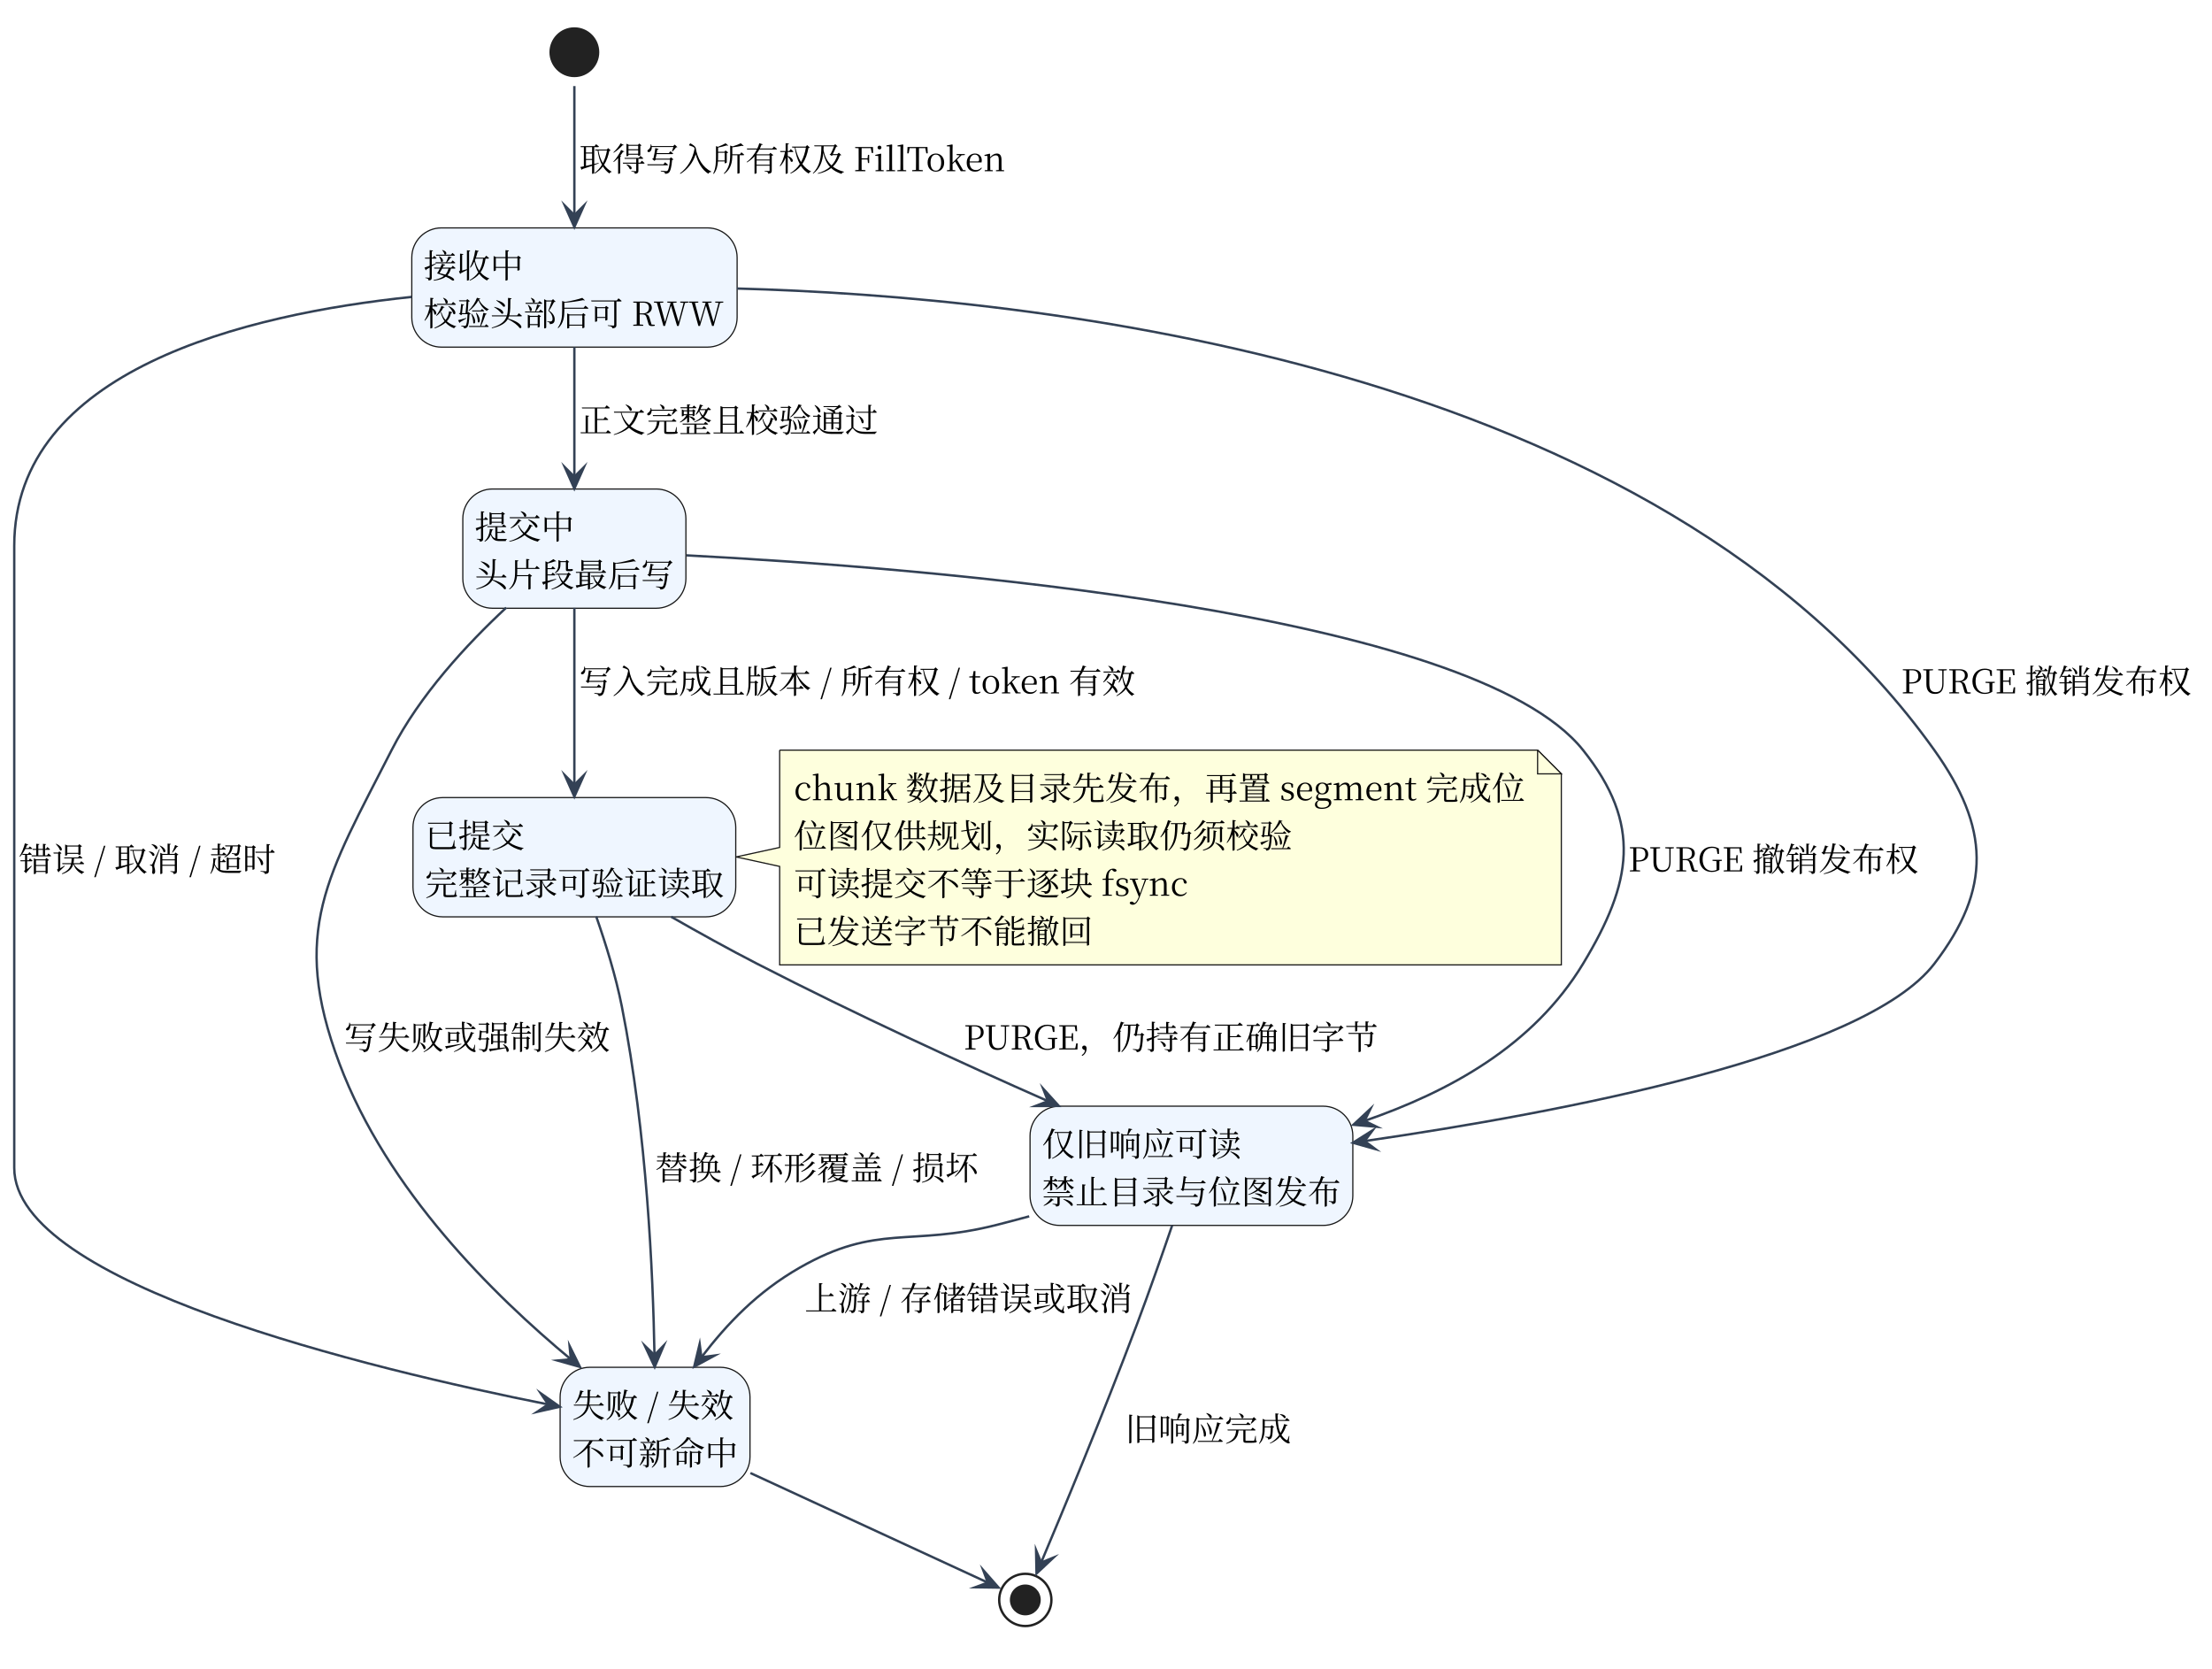
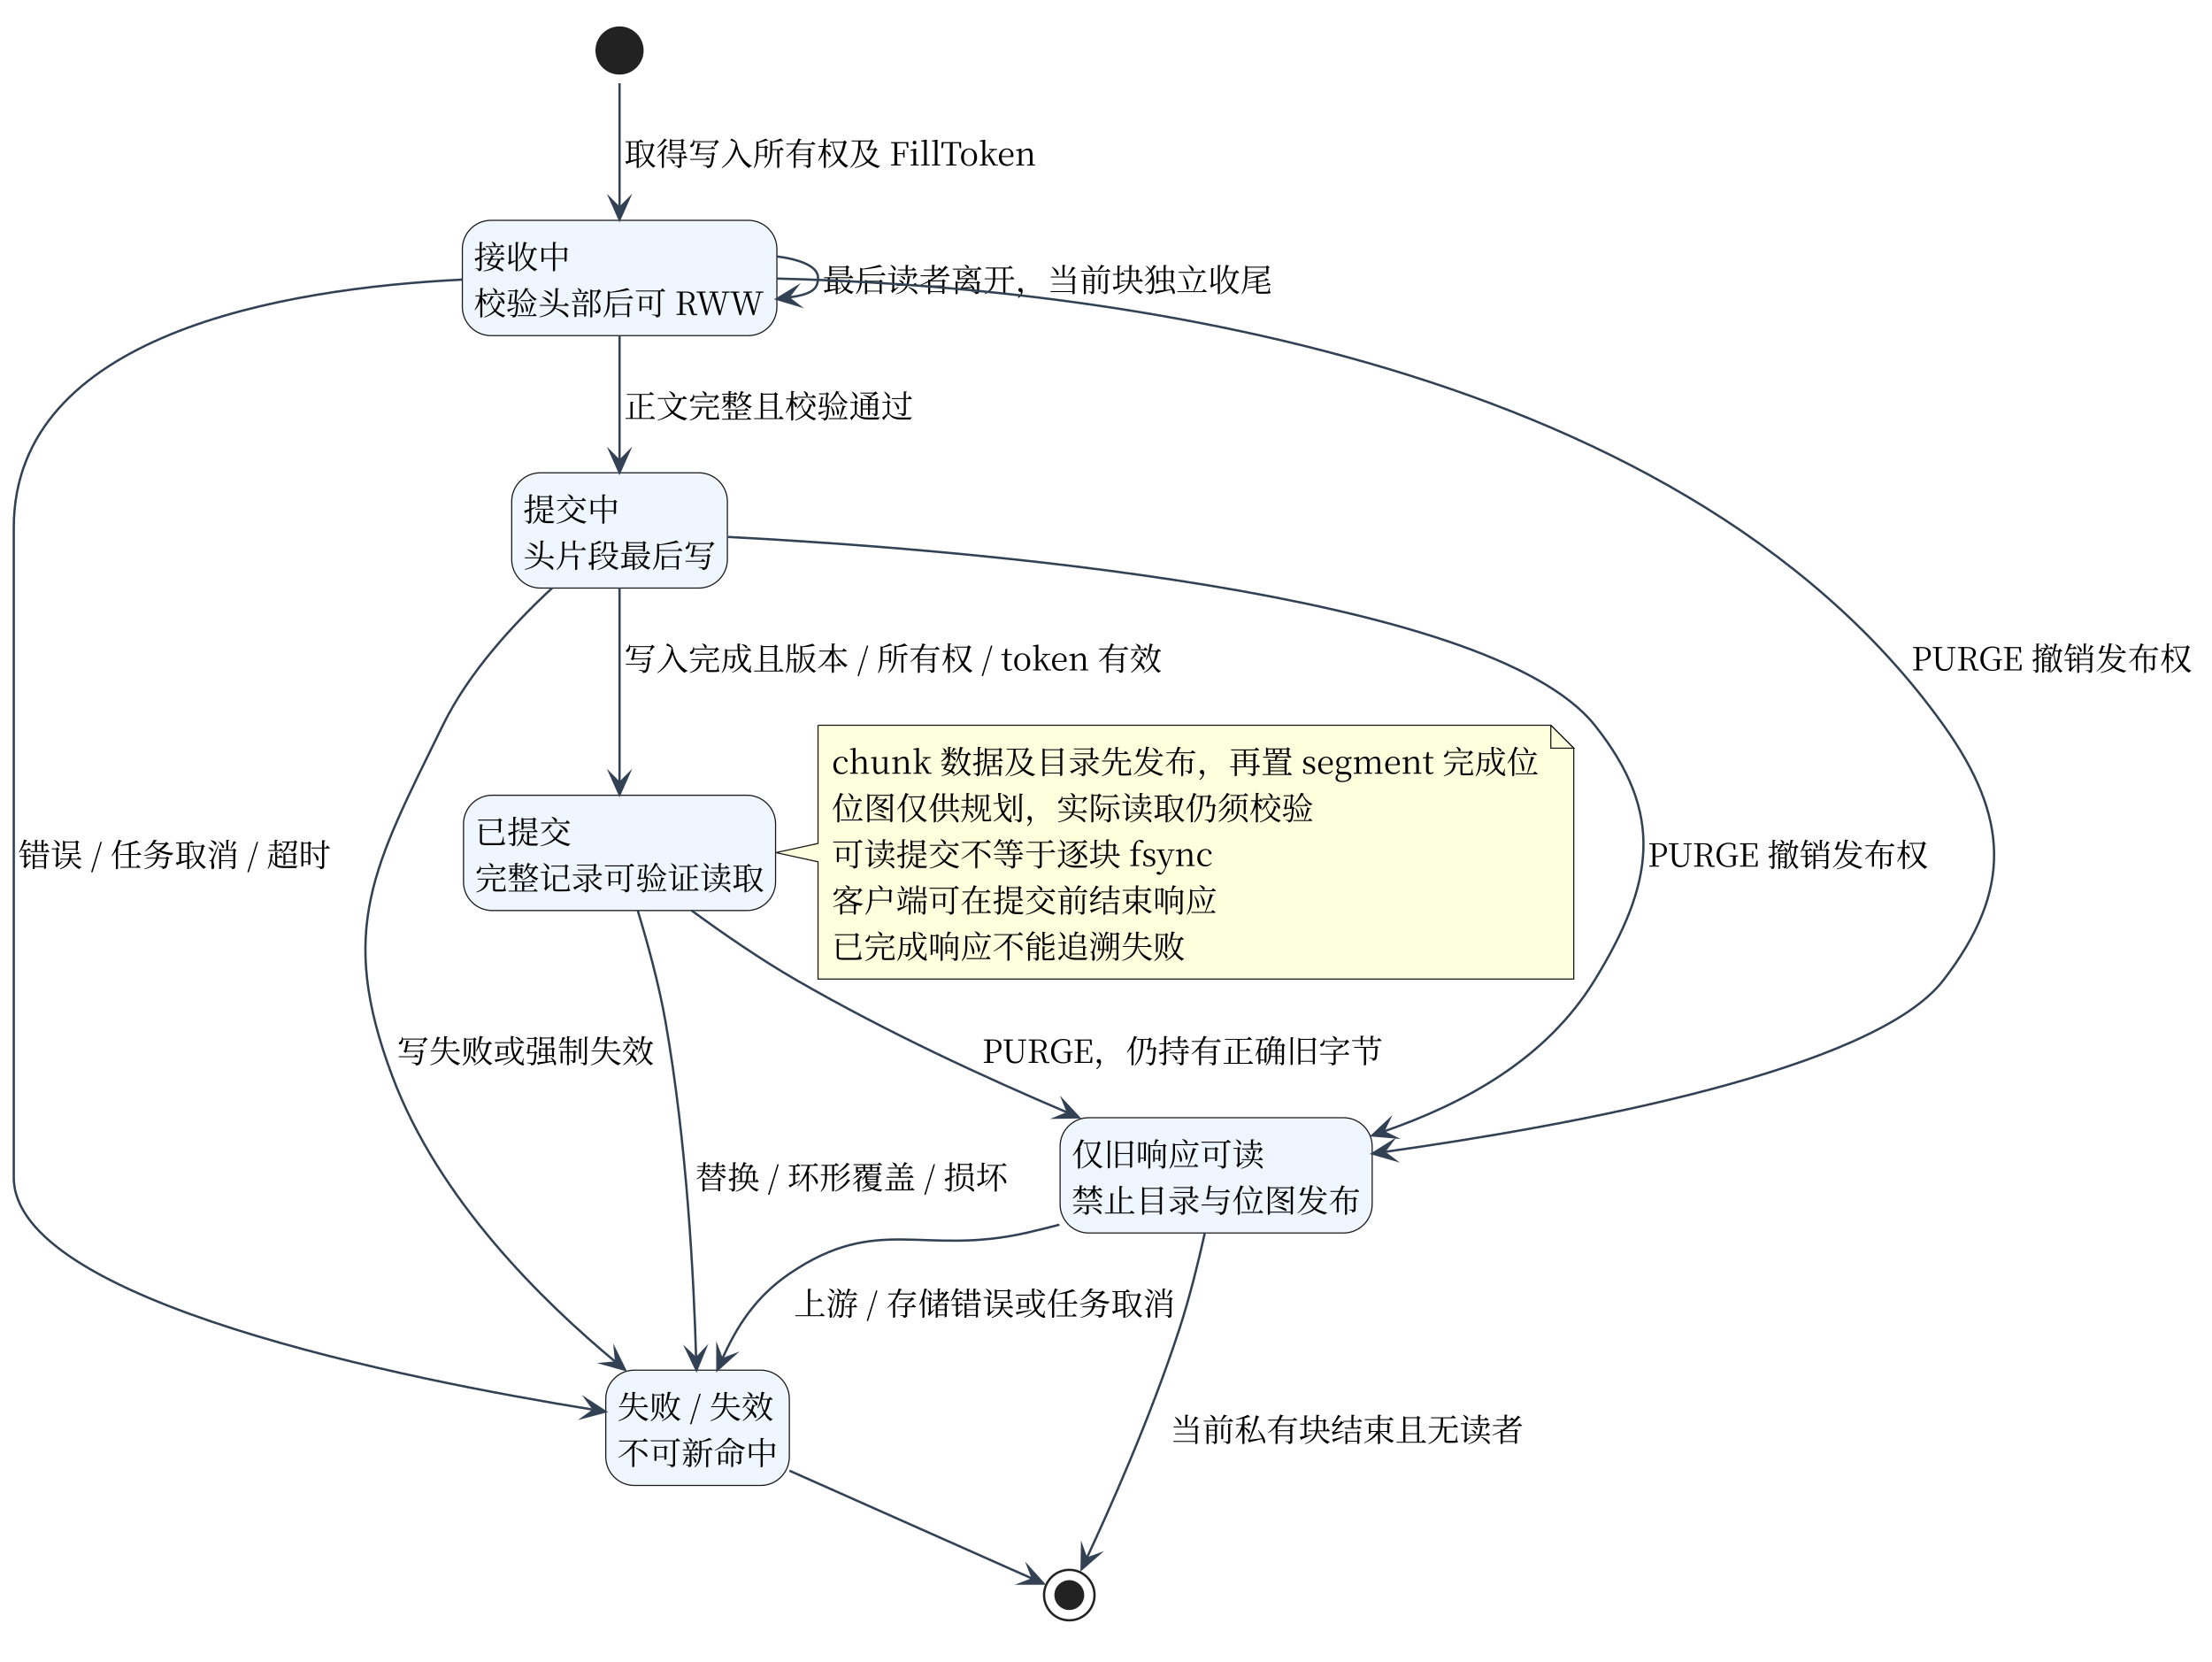
- <svg xmlns="http://www.w3.org/2000/svg" version="1.1" data-diagram-type="STATE" style="width:932px;height:703px;background:#FFFFFF;" width="932px" height="703px" viewBox="0 0 932 703" zoomAndPan="magnify" preserveAspectRatio="none" contentStyleType="text/css">
+ <svg xmlns="http://www.w3.org/2000/svg" version="1.1" data-diagram-type="STATE" style="width:964px;height:724px;background:#FFFFFF;" width="964px" height="724px" viewBox="0 0 964 724" zoomAndPan="magnify" preserveAspectRatio="none" contentStyleType="text/css">
  <defs />
  <g font-family="sans-serif" lengthAdjust="spacing">
-     <rect x="173.5" y="96" width="137.077" height="50.236" fill="#EFF6FF" style="stroke:#181818;stroke-width:0.5;" rx="12.5" ry="12.5" />
-     <text x="178.5" y="117.114" fill="#000" font-size="14" textLength="42" font-family="Noto Serif CJK SC">接收中</text>
-     <text x="178.5" y="137.232" fill="#000" font-size="14" textLength="127.077" font-family="Noto Serif CJK SC">校验头部后可 RWW</text>
-     <rect x="195" y="206" width="94" height="50.236" fill="#EFF6FF" style="stroke:#181818;stroke-width:0.5;" rx="12.5" ry="12.5" />
-     <text x="200" y="227.114" fill="#000" font-size="14" textLength="42" font-family="Noto Serif CJK SC">提交中</text>
-     <text x="200" y="247.232" fill="#000" font-size="14" textLength="84" font-family="Noto Serif CJK SC">头片段最后写</text>
-     <rect x="174" y="336" width="135.999" height="50.236" fill="#EFF6FF" style="stroke:#181818;stroke-width:0.5;" rx="12.5" ry="12.5" />
-     <text x="179" y="357.114" fill="#000" font-size="14" textLength="42" font-family="Noto Serif CJK SC">已提交</text>
-     <text x="179" y="377.232" fill="#000" font-size="14" textLength="125.999" font-family="Noto Serif CJK SC">完整记录可验证读取</text>
-     <rect x="236" y="576" width="80" height="50.236" fill="#EFF6FF" style="stroke:#181818;stroke-width:0.5;" rx="12.5" ry="12.5" />
-     <text x="241" y="597.114" fill="#000" font-size="14" textLength="68.096" font-family="Noto Serif CJK SC">失败 / 失效</text>
-     <text x="241" y="617.232" fill="#000" font-size="14" textLength="70" font-family="Noto Serif CJK SC">不可新命中</text>
-     <rect x="434" y="466" width="135.999" height="50.236" fill="#EFF6FF" style="stroke:#181818;stroke-width:0.5;" rx="12.5" ry="12.5" />
-     <text x="439" y="487.114" fill="#000" font-size="14" textLength="84" font-family="Noto Serif CJK SC">仅旧响应可读</text>
-     <text x="439" y="507.232" fill="#000" font-size="14" textLength="125.999" font-family="Noto Serif CJK SC">禁止目录与位图发布</text>
+     <rect x="201.5" y="96" width="137.077" height="50.236" fill="#EFF6FF" style="stroke:#181818;stroke-width:0.5;" rx="12.5" ry="12.5" />
+     <text x="206.5" y="117.114" fill="#000" font-size="14" textLength="42" font-family="Noto Serif CJK SC">接收中</text>
+     <text x="206.5" y="137.232" fill="#000" font-size="14" textLength="127.077" font-family="Noto Serif CJK SC">校验头部后可 RWW</text>
+     <rect x="223" y="206" width="94" height="50.236" fill="#EFF6FF" style="stroke:#181818;stroke-width:0.5;" rx="12.5" ry="12.5" />
+     <text x="228" y="227.114" fill="#000" font-size="14" textLength="42" font-family="Noto Serif CJK SC">提交中</text>
+     <text x="228" y="247.232" fill="#000" font-size="14" textLength="84" font-family="Noto Serif CJK SC">头片段最后写</text>
+     <rect x="202" y="346.5" width="135.999" height="50.236" fill="#EFF6FF" style="stroke:#181818;stroke-width:0.5;" rx="12.5" ry="12.5" />
+     <text x="207" y="367.614" fill="#000" font-size="14" textLength="42" font-family="Noto Serif CJK SC">已提交</text>
+     <text x="207" y="387.732" fill="#000" font-size="14" textLength="125.999" font-family="Noto Serif CJK SC">完整记录可验证读取</text>
+     <rect x="264" y="597" width="80" height="50.236" fill="#EFF6FF" style="stroke:#181818;stroke-width:0.5;" rx="12.5" ry="12.5" />
+     <text x="269" y="618.114" fill="#000" font-size="14" textLength="68.096" font-family="Noto Serif CJK SC">失败 / 失效</text>
+     <text x="269" y="638.232" fill="#000" font-size="14" textLength="70" font-family="Noto Serif CJK SC">不可新命中</text>
+     <rect x="462" y="487" width="135.999" height="50.236" fill="#EFF6FF" style="stroke:#181818;stroke-width:0.5;" rx="12.5" ry="12.5" />
+     <text x="467" y="508.114" fill="#000" font-size="14" textLength="84" font-family="Noto Serif CJK SC">仅旧响应可读</text>
+     <text x="467" y="528.232" fill="#000" font-size="14" textLength="125.999" font-family="Noto Serif CJK SC">禁止目录与位图发布</text>
    <g class="start_entity" data-qualified-name=".start." id="ent0006" data-source-line="15">
-       <ellipse cx="242" cy="22" rx="10" ry="10" fill="#222" style="stroke:#222;stroke-width:1;" />
+       <ellipse cx="270" cy="22" rx="10" ry="10" fill="#222" style="stroke:#222;stroke-width:1;" />
    </g>
-     <g class="end_entity" data-qualified-name=".end." id="ent0017" data-source-line="25">
-       <ellipse cx="432" cy="674" rx="11" ry="11" fill="none" style="stroke:#222;stroke-width:1;" />
-       <ellipse cx="432" cy="674" rx="6" ry="6" fill="#222" style="stroke:#222;stroke-width:1;" />
+     <g class="end_entity" data-qualified-name=".end." id="ent0018" data-source-line="26">
+       <ellipse cx="466" cy="695" rx="11" ry="11" fill="none" style="stroke:#222;stroke-width:1;" />
+       <ellipse cx="466" cy="695" rx="6" ry="6" fill="#222" style="stroke:#222;stroke-width:1;" />
    </g>
-     <g class="entity" data-qualified-name="GMN20" id="ent0021" data-source-line="28">
-       <path d="M328.5,316 L328.5,357 L310.143,361 L328.5,365 L328.5,406.472 A0,0 0 0 0 328.5,406.472 L657.849,406.472 A0,0 0 0 0 657.849,406.472 L657.849,326 L647.849,316 L328.5,316 A0,0 0 0 0 328.5,316" style="stroke:#181818;stroke-width:0.5;" fill="#FEFFDD" />
-       <path d="M647.849,316 L647.849,326 L657.849,326 L647.849,316" style="stroke:#181818;stroke-width:0.5;" fill="#FEFFDD" />
-       <text x="334.5" y="337.114" fill="#000" font-size="14" textLength="308.349" font-family="Noto Serif CJK SC">chunk 数据及目录先发布，再置 segment 完成位</text>
-       <text x="334.5" y="357.232" fill="#000" font-size="14" textLength="209.999" font-family="Noto Serif CJK SC">位图仅供规划，实际读取仍须校验</text>
-       <text x="334.5" y="377.35" fill="#000" font-size="14" textLength="166.151" font-family="Noto Serif CJK SC">可读提交不等于逐块 fsync</text>
-       <text x="334.5" y="397.468" fill="#000" font-size="14" textLength="125.999" font-family="Noto Serif CJK SC">已发送字节不能撤回</text>
+     <g class="entity" data-qualified-name="GMN21" id="ent0022" data-source-line="29">
+       <path d="M356.5,316 L356.5,367.5 L338.143,371.5 L356.5,375.5 L356.5,426.59 A0,0 0 0 0 356.5,426.59 L685.849,426.59 A0,0 0 0 0 685.849,426.59 L685.849,326 L675.849,316 L356.5,316 A0,0 0 0 0 356.5,316" style="stroke:#181818;stroke-width:0.5;" fill="#FEFFDD" />
+       <path d="M675.849,316 L675.849,326 L685.849,326 L675.849,316" style="stroke:#181818;stroke-width:0.5;" fill="#FEFFDD" />
+       <text x="362.5" y="337.114" fill="#000" font-size="14" textLength="308.349" font-family="Noto Serif CJK SC">chunk 数据及目录先发布，再置 segment 完成位</text>
+       <text x="362.5" y="357.232" fill="#000" font-size="14" textLength="209.999" font-family="Noto Serif CJK SC">位图仅供规划，实际读取仍须校验</text>
+       <text x="362.5" y="377.35" fill="#000" font-size="14" textLength="166.151" font-family="Noto Serif CJK SC">可读提交不等于逐块 fsync</text>
+       <text x="362.5" y="397.468" fill="#000" font-size="14" textLength="167.999" font-family="Noto Serif CJK SC">客户端可在提交前结束响应</text>
+       <text x="362.5" y="417.586" fill="#000" font-size="14" textLength="153.999" font-family="Noto Serif CJK SC">已完成响应不能追溯失败</text>
    </g>
    <g class="link" data-entity-1="ent0006" data-entity-2="ent0001" id="lnk7" data-link-type="dependency">
-       <polygon points="242,95.635,246,86.635,242,90.635,238,86.635,242,95.635" fill="#334155" style="stroke:#334155;stroke-width:1;stroke-linejoin:miter;stroke-miterlimit:10;" />
-       <path d="M242,36.271 C242,50.819 242,71.531 242,90.635" style="stroke:#334155;stroke-width:1;" fill="none" />
-       <text x="244" y="72.114" fill="#000" font-size="14" textLength="181.369" font-family="Noto Serif CJK SC">取得写入所有权及 FillToken</text>
+       <polygon points="270,95.635,274,86.635,270,90.635,266,86.635,270,95.635" fill="#334155" style="stroke:#334155;stroke-width:1;stroke-linejoin:miter;stroke-miterlimit:10;" />
+       <path d="M270,36.271 C270,50.819 270,71.531 270,90.635" style="stroke:#334155;stroke-width:1;" fill="none" />
+       <text x="272" y="72.114" fill="#000" font-size="14" textLength="181.369" font-family="Noto Serif CJK SC">取得写入所有权及 FillToken</text>
    </g>
    <g class="link" data-entity-1="ent0001" data-entity-2="ent0002" id="lnk8" data-link-type="dependency">
-       <polygon points="242,205.844,246,196.844,242,200.844,238,196.844,242,205.844" fill="#334155" style="stroke:#334155;stroke-width:1;stroke-linejoin:miter;stroke-miterlimit:10;" />
-       <path d="M242,146.237 C242,164.024 242,183.076 242,200.844" style="stroke:#334155;stroke-width:1;" fill="none" />
-       <text x="244" y="182.114" fill="#000" font-size="14" textLength="125.999" font-family="Noto Serif CJK SC">正文完整且校验通过</text>
+       <polygon points="270,205.844,274,196.844,270,200.844,266,196.844,270,205.844" fill="#334155" style="stroke:#334155;stroke-width:1;stroke-linejoin:miter;stroke-miterlimit:10;" />
+       <path d="M270,146.237 C270,164.024 270,183.076 270,200.844" style="stroke:#334155;stroke-width:1;" fill="none" />
+       <text x="272" y="182.114" fill="#000" font-size="14" textLength="125.999" font-family="Noto Serif CJK SC">正文完整且校验通过</text>
    </g>
-     <g class="link" data-entity-1="ent0001" data-entity-2="ent0004" id="lnk9" data-link-type="dependency">
-       <polygon points="235.87,592.624,227.824,586.943,230.966,591.647,226.262,594.789,235.87,592.624" fill="#334155" style="stroke:#334155;stroke-width:1;stroke-linejoin:miter;stroke-miterlimit:10;" />
-       <path d="M173.422,125.088 C103.742,132.35 6,155.766 6,230 C6,230 6,230 6,492 C6,540.908 155.752,576.672 230.966,591.647" style="stroke:#334155;stroke-width:1;" fill="none" />
-       <text x="8" y="367.114" fill="#000" font-size="14" textLength="108.192" font-family="Noto Serif CJK SC">错误 / 取消 / 超时</text>
+     <g class="link" data-entity-1="ent0001" data-entity-2="ent0001" id="lnk9" data-link-type="dependency">
+       <polygon points="338.525,130.279,347.965,133.087,343.484,129.635,346.936,125.154,338.525,130.279" fill="#334155" style="stroke:#334155;stroke-width:1;stroke-linejoin:miter;stroke-miterlimit:10;" />
+       <path d="M338.525,111.721 C349.213,113.108 356.5,116.201 356.5,121 C356.5,125.799 354.172,128.248 343.484,129.635" style="stroke:#334155;stroke-width:1;" fill="none" />
+       <text x="358.5" y="127.114" fill="#000" font-size="14" textLength="195.999" font-family="Noto Serif CJK SC">最后读者离开，当前块独立收尾</text>
    </g>
-     <g class="link" data-entity-1="ent0002" data-entity-2="ent0003" id="lnk10" data-link-type="dependency">
-       <polygon points="242,335.597,246,326.597,242,330.597,238,326.597,242,335.597" fill="#334155" style="stroke:#334155;stroke-width:1;stroke-linejoin:miter;stroke-miterlimit:10;" />
-       <path d="M242,256.076 C242,278.815 242,307.751 242,330.597" style="stroke:#334155;stroke-width:1;" fill="none" />
-       <text x="244" y="292.114" fill="#000" font-size="14" textLength="234.667" font-family="Noto Serif CJK SC">写入完成且版本 / 所有权 / token 有效</text>
+     <g class="link" data-entity-1="ent0001" data-entity-2="ent0004" id="lnk10" data-link-type="dependency">
+       <polygon points="263.81,615.072,255.563,609.689,258.874,614.275,254.288,617.586,263.81,615.072" fill="#334155" style="stroke:#334155;stroke-width:1;stroke-linejoin:miter;stroke-miterlimit:10;" />
+       <path d="M201.326,121.84 C123.104,125.696 6,145.568 6,230 C6,230 6,230 6,513 C6,567.204 177.533,601.143 258.874,614.275" style="stroke:#334155;stroke-width:1;" fill="none" />
+       <text x="8" y="377.614" fill="#000" font-size="14" textLength="136.191" font-family="Noto Serif CJK SC">错误 / 任务取消 / 超时</text>
    </g>
-     <g class="link" data-entity-1="ent0002" data-entity-2="ent0004" id="lnk11" data-link-type="dependency">
-       <polygon points="244.354,575.827,239.99,566.997,240.509,572.63,234.876,573.149,244.354,575.827" fill="#334155" style="stroke:#334155;stroke-width:1;stroke-linejoin:miter;stroke-miterlimit:10;" />
-       <path d="M213.272,256.009 C196.658,271.456 176.771,292.911 165,316 C137.987,368.988 122.081,392.324 143,448 C163.165,501.668 207.978,545.588 240.509,572.63" style="stroke:#334155;stroke-width:1;" fill="none" />
-       <text x="145" y="442.114" fill="#000" font-size="14" textLength="112" font-family="Noto Serif CJK SC">写失败或强制失效</text>
+     <g class="link" data-entity-1="ent0002" data-entity-2="ent0003" id="lnk11" data-link-type="dependency">
+       <polygon points="270,346.187,274,337.187,270,341.187,266,337.187,270,346.187" fill="#334155" style="stroke:#334155;stroke-width:1;stroke-linejoin:miter;stroke-miterlimit:10;" />
+       <path d="M270,256.125 C270,281.391 270,315.851 270,341.187" style="stroke:#334155;stroke-width:1;" fill="none" />
+       <text x="272" y="292.114" fill="#000" font-size="14" textLength="234.667" font-family="Noto Serif CJK SC">写入完成且版本 / 所有权 / token 有效</text>
    </g>
-     <g class="link" data-entity-1="ent0001" data-entity-2="ent0005" id="lnk12" data-link-type="dependency">
-       <polygon points="570.03,481.414,579.511,484.081,574.978,480.696,578.363,476.163,570.03,481.414" fill="#334155" style="stroke:#334155;stroke-width:1;stroke-linejoin:miter;stroke-miterlimit:10;" />
-       <path d="M310.567,121.546 C435.552,124.904 698.289,152.202 815,316 C838.212,348.576 839.344,374.261 815,406 C785.381,444.616 657.801,468.684 574.978,480.696" style="stroke:#334155;stroke-width:1;" fill="none" />
-       <text x="801" y="292.114" fill="#000" font-size="14" textLength="123.227" font-family="Noto Serif CJK SC">PURGE 撤销发布权</text>
+     <g class="link" data-entity-1="ent0002" data-entity-2="ent0004" id="lnk12" data-link-type="dependency">
+       <polygon points="272.354,596.827,267.99,587.997,268.509,593.63,262.876,594.149,272.354,596.827" fill="#334155" style="stroke:#334155;stroke-width:1;stroke-linejoin:miter;stroke-miterlimit:10;" />
+       <path d="M240.623,256.23 C223.992,271.603 204.312,292.903 193,316 C162.783,377.697 146.837,404.69 171,469 C191.165,522.668 235.978,566.588 268.509,593.63" style="stroke:#334155;stroke-width:1;" fill="none" />
+       <text x="173" y="463.114" fill="#000" font-size="14" textLength="112" font-family="Noto Serif CJK SC">写失败或强制失效</text>
    </g>
-     <g class="link" data-entity-1="ent0002" data-entity-2="ent0005" id="lnk13" data-link-type="dependency">
-       <polygon points="570.225,473.831,580.038,474.672,574.951,472.198,577.425,467.11,570.225,473.831" fill="#334155" style="stroke:#334155;stroke-width:1;stroke-linejoin:miter;stroke-miterlimit:10;" />
-       <path d="M289.272,233.952 C390.006,239.221 620.434,257.536 667,316 C691.921,347.288 687.691,371.767 667,406 C646.049,440.662 610.476,459.919 574.951,472.198" style="stroke:#334155;stroke-width:1;" fill="none" />
-       <text x="686" y="367.114" fill="#000" font-size="14" textLength="123.227" font-family="Noto Serif CJK SC">PURGE 撤销发布权</text>
+     <g class="link" data-entity-1="ent0001" data-entity-2="ent0005" id="lnk13" data-link-type="dependency">
+       <polygon points="598.162,502.647,607.633,505.349,603.113,501.948,606.515,497.428,598.162,502.647" fill="#334155" style="stroke:#334155;stroke-width:1;stroke-linejoin:miter;stroke-miterlimit:10;" />
+       <path d="M338.526,121.37 C464.139,124.399 729.175,151.125 847,316 C875.684,356.138 877.086,387.903 847,427 C816.879,466.142 686.931,490.113 603.113,501.948" style="stroke:#334155;stroke-width:1;" fill="none" />
+       <text x="833" y="292.114" fill="#000" font-size="14" textLength="123.227" font-family="Noto Serif CJK SC">PURGE 撤销发布权</text>
    </g>
-     <g class="link" data-entity-1="ent0003" data-entity-2="ent0005" id="lnk14" data-link-type="dependency">
-       <polygon points="446.13,465.9,439.513,458.605,441.556,463.88,436.281,465.923,446.13,465.9" fill="#334155" style="stroke:#334155;stroke-width:1;stroke-linejoin:miter;stroke-miterlimit:10;" />
-       <path d="M282.789,386.204 C294.377,392.834 307.086,399.877 319,406 C360.974,427.572 404.996,447.732 441.556,463.88" style="stroke:#334155;stroke-width:1;" fill="none" />
-       <text x="406" y="442.114" fill="#000" font-size="14" textLength="175.643" font-family="Noto Serif CJK SC">PURGE，仍持有正确旧字节</text>
+     <g class="link" data-entity-1="ent0002" data-entity-2="ent0005" id="lnk14" data-link-type="dependency">
+       <polygon points="598.057,494.729,607.871,495.557,602.781,493.089,605.248,487.999,598.057,494.729" fill="#334155" style="stroke:#334155;stroke-width:1;stroke-linejoin:miter;stroke-miterlimit:10;" />
+       <path d="M317.272,233.952 C418.006,239.221 648.434,257.536 695,316 C725.736,354.589 720.784,384.941 695,427 C673.832,461.53 638.254,480.779 602.781,493.089" style="stroke:#334155;stroke-width:1;" fill="none" />
+       <text x="718" y="377.614" fill="#000" font-size="14" textLength="123.227" font-family="Noto Serif CJK SC">PURGE 撤销发布权</text>
    </g>
-     <g class="link" data-entity-1="ent0003" data-entity-2="ent0004" id="lnk15" data-link-type="dependency">
-       <polygon points="275.848,575.845,279.685,566.775,275.758,570.846,271.687,566.919,275.848,575.845" fill="#334155" style="stroke:#334155;stroke-width:1;stroke-linejoin:miter;stroke-miterlimit:10;" />
-       <path d="M251.216,386.095 C255.178,397.435 259.471,411.242 262,424 C272.61,477.519 275.144,536.703 275.758,570.846" style="stroke:#334155;stroke-width:1;" fill="none" />
-       <text x="276" y="497.114" fill="#000" font-size="14" textLength="136.191" font-family="Noto Serif CJK SC">替换 / 环形覆盖 / 损坏</text>
+     <g class="link" data-entity-1="ent0003" data-entity-2="ent0005" id="lnk15" data-link-type="dependency">
+       <polygon points="470.091,486.841,463.375,479.636,465.49,484.883,460.243,486.997,470.091,486.841" fill="#334155" style="stroke:#334155;stroke-width:1;stroke-linejoin:miter;stroke-miterlimit:10;" />
+       <path d="M301.34,396.678 C314.983,406.671 331.394,418 347,427 C386.67,449.879 429.059,469.381 465.49,484.883" style="stroke:#334155;stroke-width:1;" fill="none" />
+       <text x="428" y="463.114" fill="#000" font-size="14" textLength="175.643" font-family="Noto Serif CJK SC">PURGE，仍持有正确旧字节</text>
    </g>
-     <g class="link" data-entity-1="ent0005" data-entity-2="ent0004" id="lnk16" data-link-type="dependency">
-       <polygon points="292.484,575.739,301.138,571.036,295.53,571.773,294.793,566.164,292.484,575.739" fill="#334155" style="stroke:#334155;stroke-width:1;stroke-linejoin:miter;stroke-miterlimit:10;" />
-       <path d="M433.643,512.402 C429.036,513.655 424.456,514.866 420,516 C383.419,525.307 369.773,515.272 337,534 C319.118,544.218 306.504,557.481 295.53,571.773" style="stroke:#334155;stroke-width:1;" fill="none" />
-       <text x="339" y="552.114" fill="#000" font-size="14" textLength="138.095" font-family="Noto Serif CJK SC">上游 / 存储错误或取消</text>
+     <g class="link" data-entity-1="ent0003" data-entity-2="ent0004" id="lnk16" data-link-type="dependency">
+       <polygon points="303.528,596.905,307.263,587.792,303.382,591.907,299.267,588.026,303.528,596.905" fill="#334155" style="stroke:#334155;stroke-width:1;stroke-linejoin:miter;stroke-miterlimit:10;" />
+       <path d="M277.927,396.734 C282.18,410.698 287.125,428.669 290,445 C299.46,498.734 302.388,557.835 303.382,591.907" style="stroke:#334155;stroke-width:1;" fill="none" />
+       <text x="303" y="518.114" fill="#000" font-size="14" textLength="136.191" font-family="Noto Serif CJK SC">替换 / 环形覆盖 / 损坏</text>
    </g>
-     <g class="link" data-entity-1="ent0005" data-entity-2="ent0017" id="lnk18" data-link-type="dependency">
-       <polygon points="436.723,662.874,443.908,656.139,438.667,658.268,436.538,653.027,436.723,662.874" fill="#334155" style="stroke:#334155;stroke-width:1;stroke-linejoin:miter;stroke-miterlimit:10;" />
-       <path d="M493.874,516.241 C489.595,528.763 484.174,544.26 479,558 C464.374,596.84 447.355,637.689 438.667,658.268" style="stroke:#334155;stroke-width:1;" fill="none" />
-       <text x="474" y="607.114" fill="#000" font-size="14" textLength="70" font-family="Noto Serif CJK SC">旧响应完成</text>
+     <g class="link" data-entity-1="ent0005" data-entity-2="ent0004" id="lnk17" data-link-type="dependency">
+       <polygon points="312.634,596.887,319.949,590.293,314.668,592.32,312.641,587.038,312.634,596.887" fill="#334155" style="stroke:#334155;stroke-width:1;stroke-linejoin:miter;stroke-miterlimit:10;" />
+       <path d="M461.696,533.62 C457.076,534.821 452.479,535.96 448,537 C402.305,547.605 382.752,528.565 344,555 C329.279,565.042 321.092,577.897 314.668,592.32" style="stroke:#334155;stroke-width:1;" fill="none" />
+       <text x="346" y="573.114" fill="#000" font-size="14" textLength="166.095" font-family="Noto Serif CJK SC">上游 / 存储错误或任务取消</text>
    </g>
-     <g class="link" data-entity-1="ent0004" data-entity-2="ent0017" id="lnk19" data-link-type="dependency">
-       <polygon points="420.74,668.803,414.244,661.4,416.2,666.708,410.892,668.663,420.74,668.803" fill="#334155" style="stroke:#334155;stroke-width:1;stroke-linejoin:miter;stroke-miterlimit:10;" />
-       <path d="M316.174,620.542 C351.021,636.625 394.618,656.747 416.2,666.708" style="stroke:#334155;stroke-width:1;" fill="none" />
+     <g class="link" data-entity-1="ent0005" data-entity-2="ent0018" id="lnk19" data-link-type="dependency">
+       <polygon points="471.367,683.696,478.801,677.235,473.484,679.166,471.552,673.849,471.367,683.696" fill="#334155" style="stroke:#334155;stroke-width:1;stroke-linejoin:miter;stroke-miterlimit:10;" />
+       <path d="M525.102,537.078 C522.3,549.694 518.458,565.324 514,579 C501.167,618.372 483.059,658.669 473.484,679.166" style="stroke:#334155;stroke-width:1;" fill="none" />
+       <text x="510" y="628.114" fill="#000" font-size="14" textLength="153.999" font-family="Noto Serif CJK SC">当前私有块结束且无读者</text>
+     </g>
+     <g class="link" data-entity-1="ent0004" data-entity-2="ent0018" id="lnk20" data-link-type="dependency">
+       <polygon points="454.751,690,448.151,682.69,450.182,687.97,444.902,690,454.751,690" fill="#334155" style="stroke:#334155;stroke-width:1;stroke-linejoin:miter;stroke-miterlimit:10;" />
+       <path d="M344.045,640.798 C380.587,657.039 427.651,677.956 450.182,687.97" style="stroke:#334155;stroke-width:1;" fill="none" />
    </g>
  </g>
</svg>
